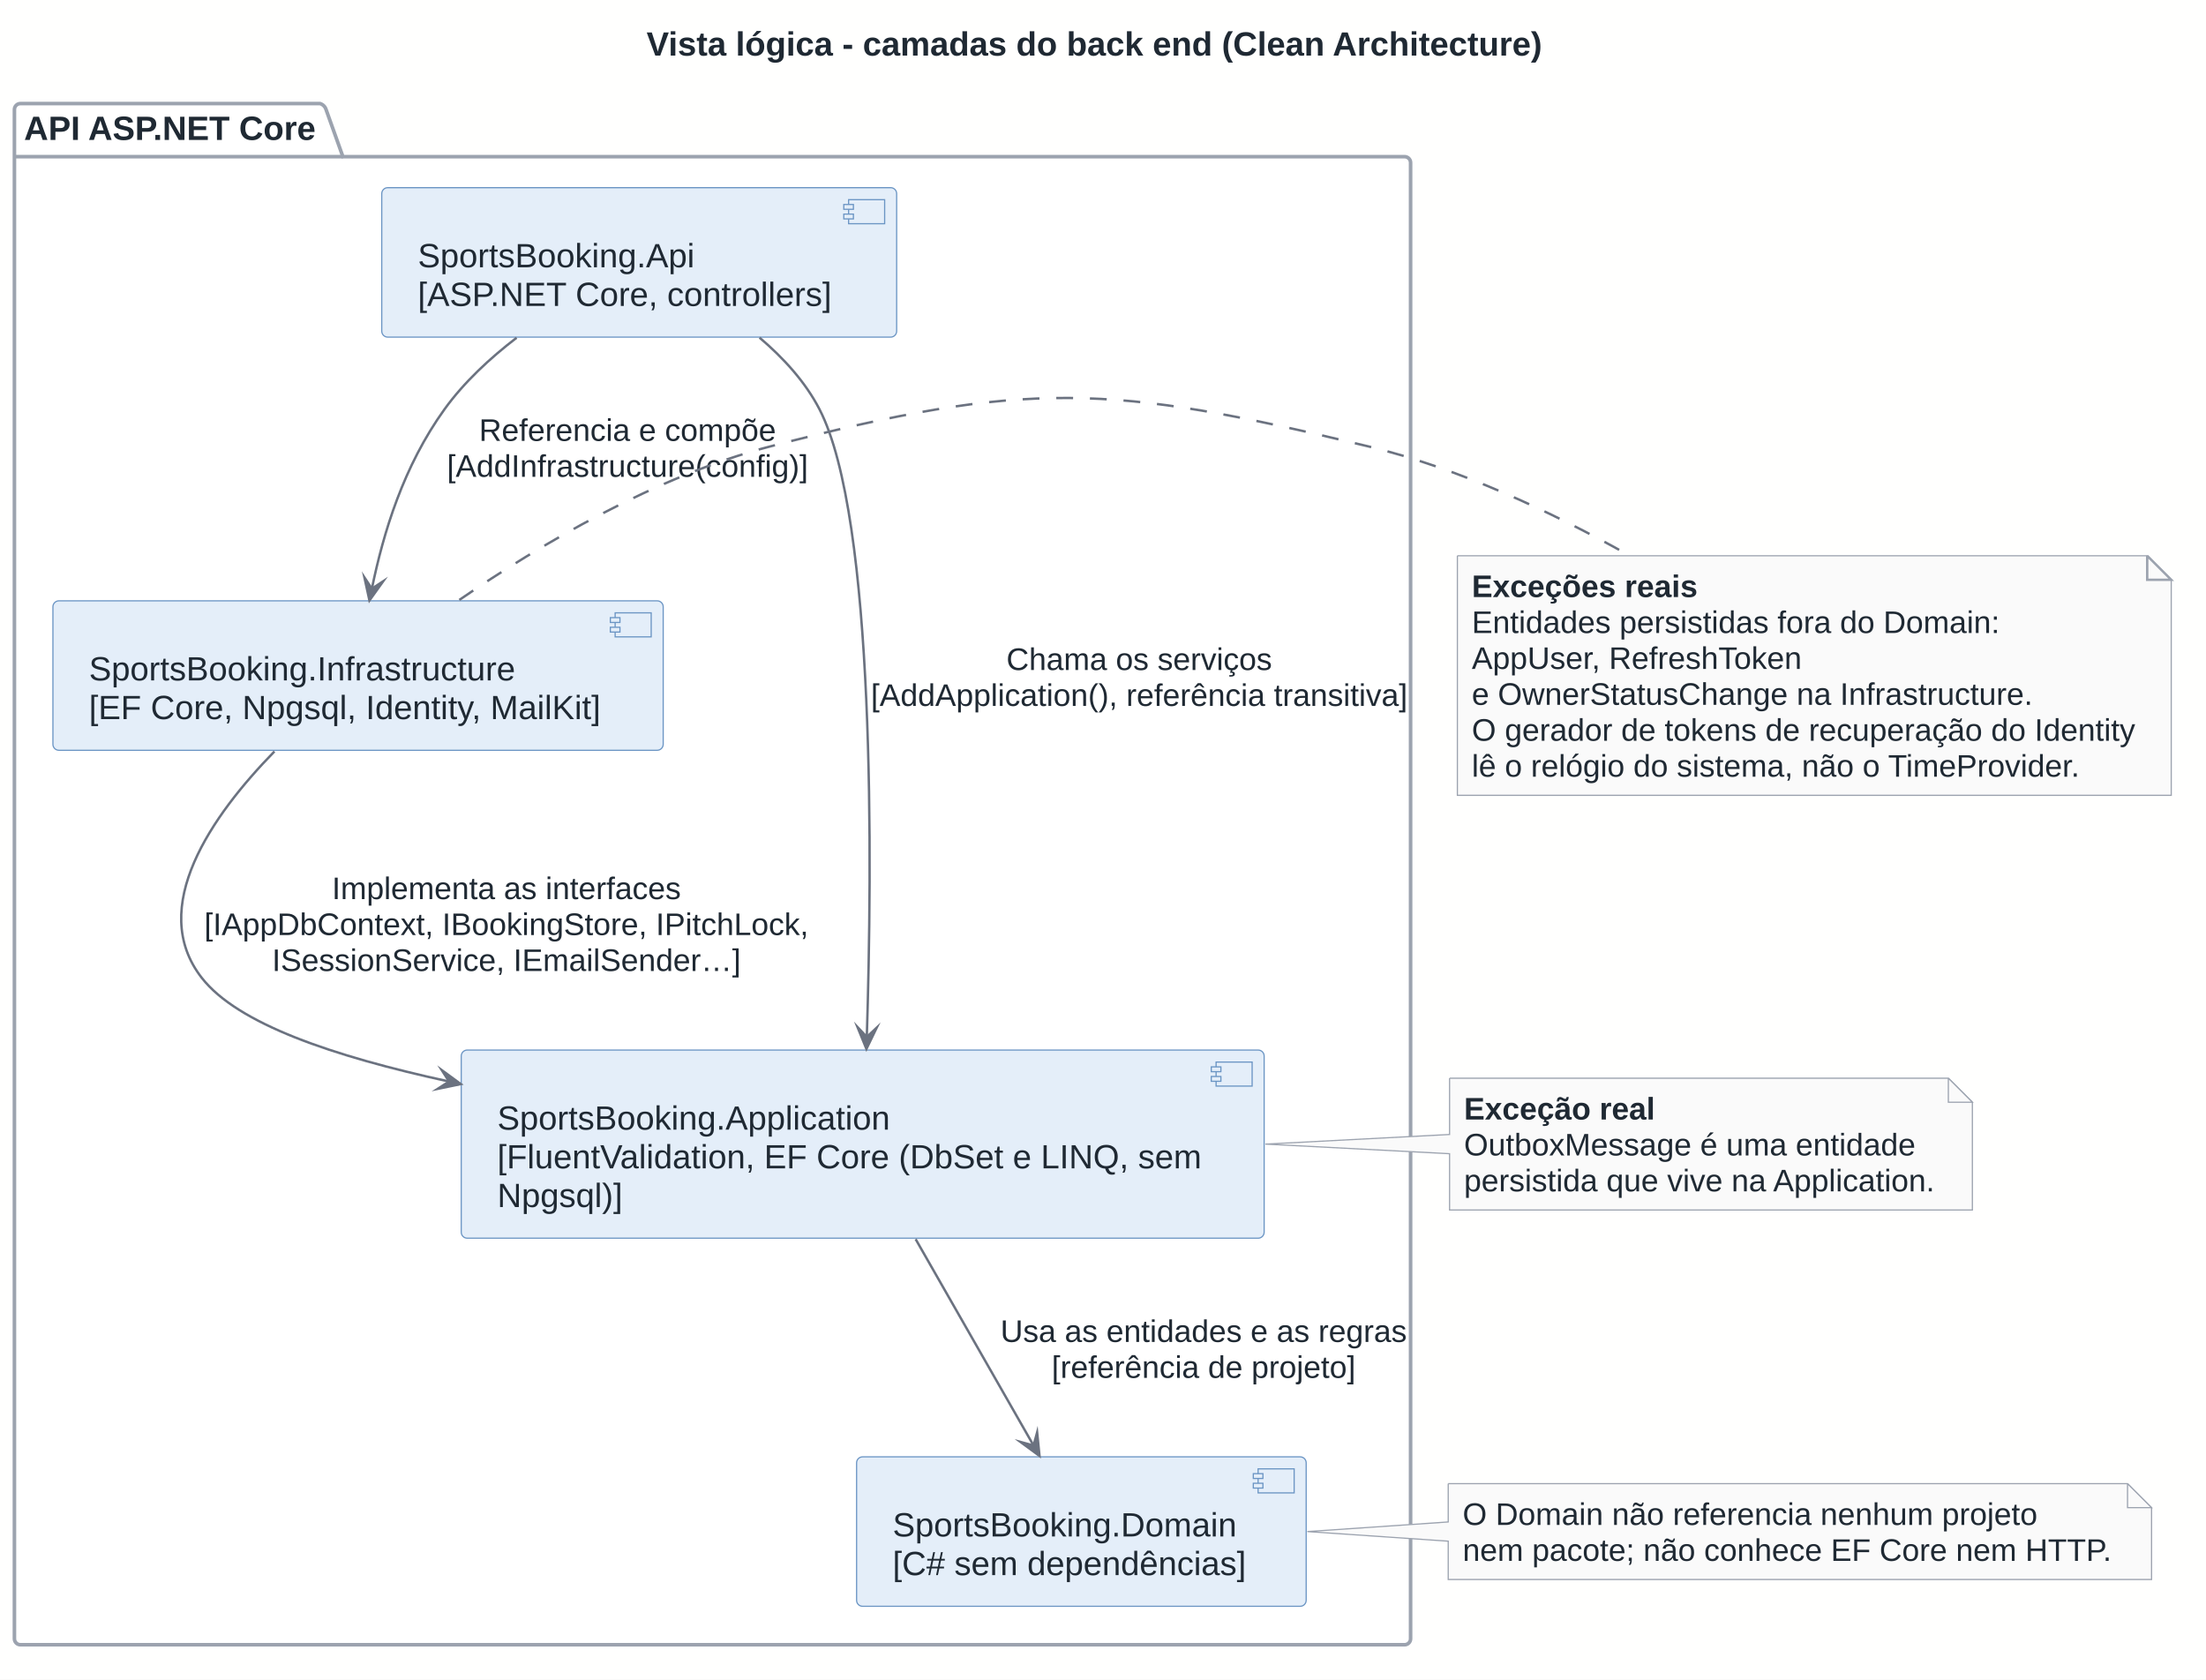
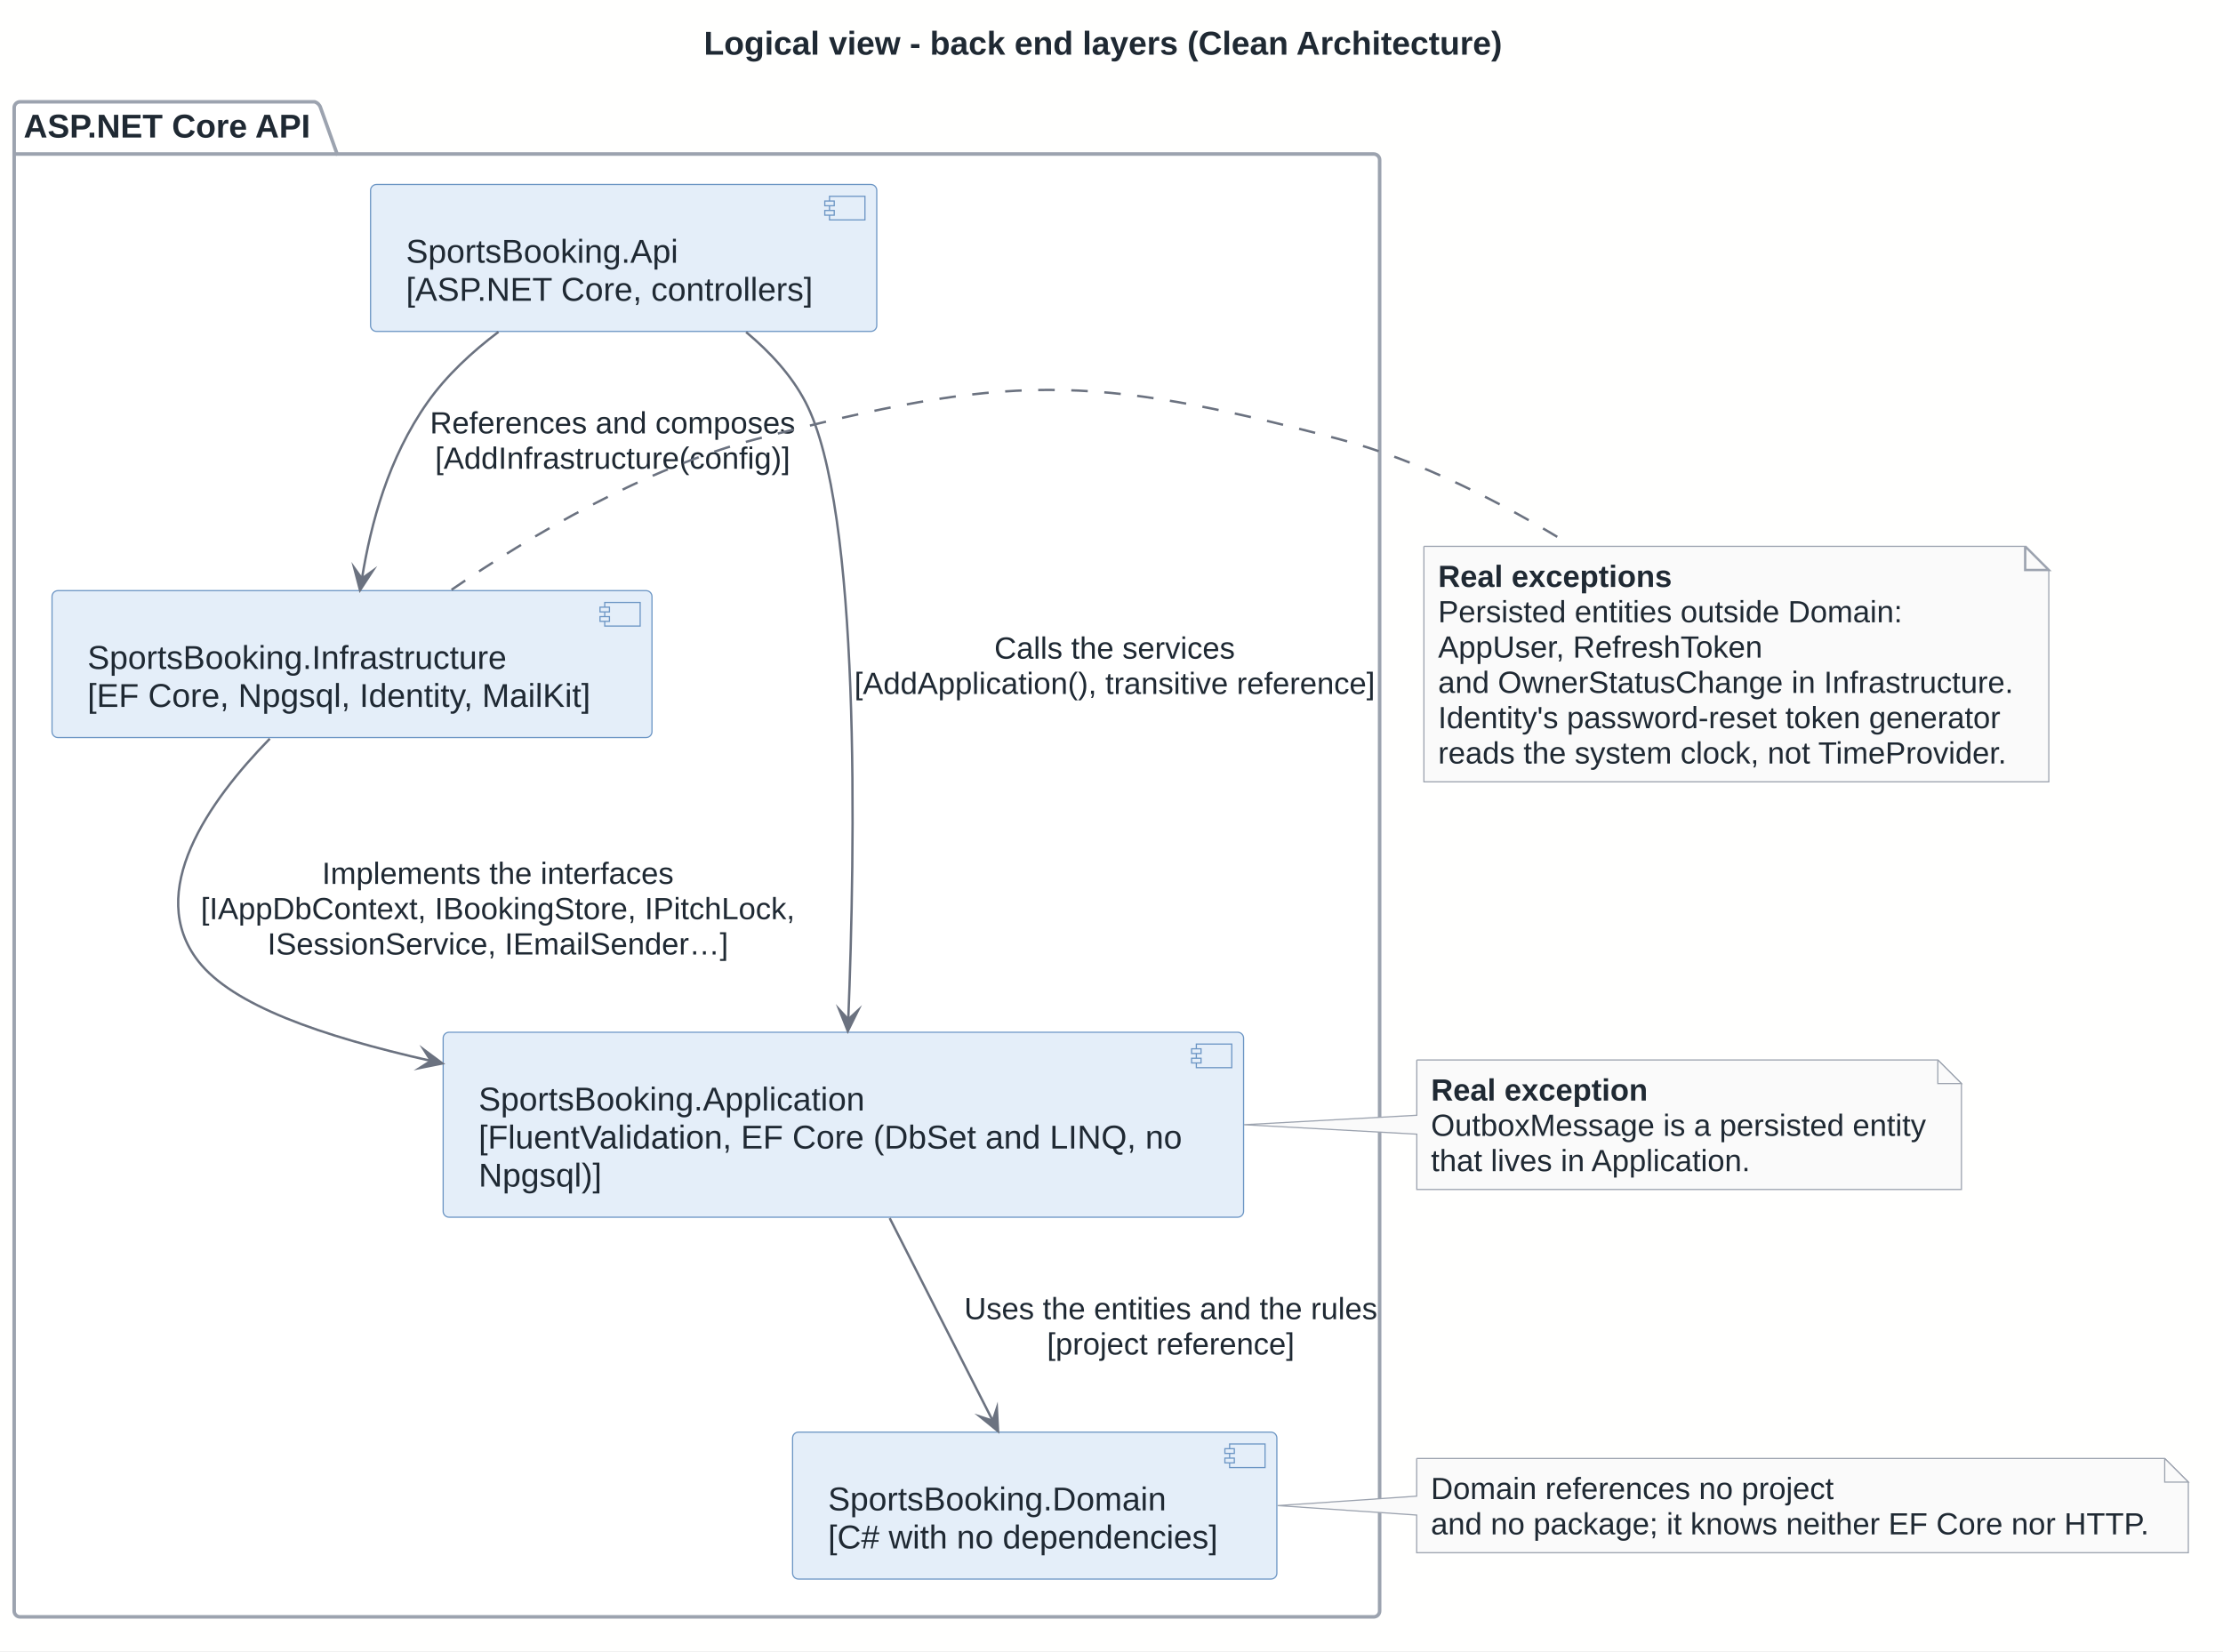
- <svg xmlns="http://www.w3.org/2000/svg" version="1.1" data-diagram-type="DESCRIPTION" style="width:918px;height:699px;background:#FFFFFE;" width="918px" height="699px" viewBox="0 0 918 699" zoomAndPan="magnify" preserveAspectRatio="none" contentStyleType="text/css">
+ <svg xmlns="http://www.w3.org/2000/svg" version="1.1" data-diagram-type="DESCRIPTION" style="width:941px;height:699px;background:#FFFFFE;" width="941px" height="699px" viewBox="0 0 941 699" zoomAndPan="magnify" preserveAspectRatio="none" contentStyleType="text/css">
  <defs />
  <g font-family="sans-serif" lengthAdjust="spacing">
-     <rect x="0" y="0" width="918" height="699" fill="#FFFFFE" style="stroke:none;" />
+     <rect x="0" y="0" width="941" height="699" fill="#FFFFFE" style="stroke:none;" />
    <g class="title" data-source-line="8">
-       <text x="269.044" y="23.132" fill="#1F2933" font-size="14" textLength="373.447" font-weight="700" font-family="Arial, Liberation Sans, Helvetica, sans-serif">Vista lógica - camadas do back end (Clean Architecture)</text>
+       <text x="297.939" y="23.132" fill="#1F2933" font-size="14" textLength="338.447" font-weight="700" font-family="Arial, Liberation Sans, Helvetica, sans-serif">Logical view - back end layers (Clean Architecture)</text>
    </g>
    <g class="cluster" data-qualified-name="C_API" id="ent0001" data-source-line="11">
-       <path d="M8.5,43.099 L133.189,43.099 A3.75,3.75 0 0 1 135.689,45.599 L142.689,65.197 L584.5,65.197 A2.5,2.5 0 0 1 587,67.697 L587,681.979 A2.5,2.5 0 0 1 584.5,684.479 L8.5,684.479 A2.5,2.5 0 0 1 6,681.979 L6,45.599 A2.5,2.5 0 0 1 8.5,43.099" style="stroke:#9CA3AF;stroke-width:1.5;" fill="#FFF" />
+       <path d="M8.5,43.099 L133.189,43.099 A3.75,3.75 0 0 1 135.689,45.599 L142.689,65.197 L581.5,65.197 A2.5,2.5 0 0 1 584,67.697 L584,681.979 A2.5,2.5 0 0 1 581.5,684.479 L8.5,684.479 A2.5,2.5 0 0 1 6,681.979 L6,45.599 A2.5,2.5 0 0 1 8.5,43.099" style="stroke:#9CA3AF;stroke-width:1.5;" fill="#FFF" />
      <line x1="6" y1="65.197" x2="142.689" y2="65.197" style="stroke:#9CA3AF;stroke-width:1.5;" />
-       <text x="10" y="58.23" fill="#1F2933" font-size="14" textLength="123.689" font-weight="700" font-family="Arial, Liberation Sans, Helvetica, sans-serif">API ASP.NET Core</text>
+       <text x="10" y="58.23" fill="#1F2933" font-size="14" textLength="123.689" font-weight="700" font-family="Arial, Liberation Sans, Helvetica, sans-serif">ASP.NET Core API</text>
    </g>
    <g class="entity" data-qualified-name="C_API.L_API" id="ent0002" data-source-line="12">
-       <rect x="158.86" y="78.099" width="214.275" height="62.197" fill="#E4EEF9" style="stroke:#6B95C4;stroke-width:0.5;" rx="2.5" ry="2.5" />
-       <rect x="353.135" y="83.099" width="15" height="10" fill="#E4EEF9" style="stroke:#6B95C4;stroke-width:0.5;" />
-       <rect x="351.135" y="85.099" width="4" height="2" fill="#E4EEF9" style="stroke:#6B95C4;stroke-width:0.5;" />
-       <rect x="351.135" y="89.099" width="4" height="2" fill="#E4EEF9" style="stroke:#6B95C4;stroke-width:0.5;" />
-       <text x="173.86" y="111.23" fill="#1F2933" font-size="14" textLength="115.179" font-family="Arial, Liberation Sans, Helvetica, sans-serif">SportsBooking.Api</text>
-       <text x="173.86" y="127.329" fill="#1F2933" font-size="14" textLength="174.275" font-family="Arial, Liberation Sans, Helvetica, sans-serif">[ASP.NET Core, controllers]</text>
+       <rect x="156.86" y="78.099" width="214.275" height="62.197" fill="#E4EEF9" style="stroke:#6B95C4;stroke-width:0.5;" rx="2.5" ry="2.5" />
+       <rect x="351.135" y="83.099" width="15" height="10" fill="#E4EEF9" style="stroke:#6B95C4;stroke-width:0.5;" />
+       <rect x="349.135" y="85.099" width="4" height="2" fill="#E4EEF9" style="stroke:#6B95C4;stroke-width:0.5;" />
+       <rect x="349.135" y="89.099" width="4" height="2" fill="#E4EEF9" style="stroke:#6B95C4;stroke-width:0.5;" />
+       <text x="171.86" y="111.23" fill="#1F2933" font-size="14" textLength="115.179" font-family="Arial, Liberation Sans, Helvetica, sans-serif">SportsBooking.Api</text>
+       <text x="171.86" y="127.329" fill="#1F2933" font-size="14" textLength="174.275" font-family="Arial, Liberation Sans, Helvetica, sans-serif">[ASP.NET Core, controllers]</text>
    </g>
    <g class="entity" data-qualified-name="C_API.L_INF" id="ent0003" data-source-line="13">
      <rect x="22.02" y="250.039" width="253.965" height="62.197" fill="#E4EEF9" style="stroke:#6B95C4;stroke-width:0.5;" rx="2.5" ry="2.5" />
      <rect x="255.985" y="255.039" width="15" height="10" fill="#E4EEF9" style="stroke:#6B95C4;stroke-width:0.5;" />
      <rect x="253.985" y="257.039" width="4" height="2" fill="#E4EEF9" style="stroke:#6B95C4;stroke-width:0.5;" />
      <rect x="253.985" y="261.039" width="4" height="2" fill="#E4EEF9" style="stroke:#6B95C4;stroke-width:0.5;" />
      <text x="37.02" y="283.17" fill="#1F2933" font-size="14" textLength="177.42" font-family="Arial, Liberation Sans, Helvetica, sans-serif">SportsBooking.Infrastructure</text>
      <text x="37.02" y="299.269" fill="#1F2933" font-size="14" textLength="213.965" font-family="Arial, Liberation Sans, Helvetica, sans-serif">[EF Core, Npgsql, Identity, MailKit]</text>
    </g>
    <g class="entity" data-qualified-name="C_API.L_APP" id="ent0004" data-source-line="14">
-       <rect x="191.94" y="436.989" width="334.123" height="78.296" fill="#E4EEF9" style="stroke:#6B95C4;stroke-width:0.5;" rx="2.5" ry="2.5" />
-       <rect x="506.063" y="441.989" width="15" height="10" fill="#E4EEF9" style="stroke:#6B95C4;stroke-width:0.5;" />
-       <rect x="504.063" y="443.989" width="4" height="2" fill="#E4EEF9" style="stroke:#6B95C4;stroke-width:0.5;" />
-       <rect x="504.063" y="447.989" width="4" height="2" fill="#E4EEF9" style="stroke:#6B95C4;stroke-width:0.5;" />
-       <text x="206.94" y="470.12" fill="#1F2933" font-size="14" textLength="163.434" font-family="Arial, Liberation Sans, Helvetica, sans-serif">SportsBooking.Application</text>
-       <text x="206.94" y="486.219" fill="#1F2933" font-size="14" textLength="294.123" font-family="Arial, Liberation Sans, Helvetica, sans-serif">[FluentValidation, EF Core (DbSet e LINQ, sem</text>
-       <text x="206.94" y="502.318" fill="#1F2933" font-size="14" textLength="52.131" font-family="Arial, Liberation Sans, Helvetica, sans-serif">Npgsql)]</text>
+       <rect x="187.59" y="436.989" width="338.819" height="78.296" fill="#E4EEF9" style="stroke:#6B95C4;stroke-width:0.5;" rx="2.5" ry="2.5" />
+       <rect x="506.409" y="441.989" width="15" height="10" fill="#E4EEF9" style="stroke:#6B95C4;stroke-width:0.5;" />
+       <rect x="504.409" y="443.989" width="4" height="2" fill="#E4EEF9" style="stroke:#6B95C4;stroke-width:0.5;" />
+       <rect x="504.409" y="447.989" width="4" height="2" fill="#E4EEF9" style="stroke:#6B95C4;stroke-width:0.5;" />
+       <text x="202.59" y="470.12" fill="#1F2933" font-size="14" textLength="163.434" font-family="Arial, Liberation Sans, Helvetica, sans-serif">SportsBooking.Application</text>
+       <text x="202.59" y="486.219" fill="#1F2933" font-size="14" textLength="298.819" font-family="Arial, Liberation Sans, Helvetica, sans-serif">[FluentValidation, EF Core (DbSet and LINQ, no</text>
+       <text x="202.59" y="502.318" fill="#1F2933" font-size="14" textLength="52.131" font-family="Arial, Liberation Sans, Helvetica, sans-serif">Npgsql)]</text>
    </g>
    <g class="entity" data-qualified-name="C_API.L_DOM" id="ent0005" data-source-line="15">
-       <rect x="356.46" y="606.279" width="187.089" height="62.197" fill="#E4EEF9" style="stroke:#6B95C4;stroke-width:0.5;" rx="2.5" ry="2.5" />
-       <rect x="523.549" y="611.279" width="15" height="10" fill="#E4EEF9" style="stroke:#6B95C4;stroke-width:0.5;" />
-       <rect x="521.549" y="613.279" width="4" height="2" fill="#E4EEF9" style="stroke:#6B95C4;stroke-width:0.5;" />
-       <rect x="521.549" y="617.279" width="4" height="2" fill="#E4EEF9" style="stroke:#6B95C4;stroke-width:0.5;" />
-       <text x="371.46" y="639.41" fill="#1F2933" font-size="14" textLength="143.186" font-family="Arial, Liberation Sans, Helvetica, sans-serif">SportsBooking.Domain</text>
-       <text x="371.46" y="655.509" fill="#1F2933" font-size="14" textLength="147.089" font-family="Arial, Liberation Sans, Helvetica, sans-serif">[C# sem dependências]</text>
+       <rect x="335.5" y="606.279" width="204.999" height="62.197" fill="#E4EEF9" style="stroke:#6B95C4;stroke-width:0.5;" rx="2.5" ry="2.5" />
+       <rect x="520.499" y="611.279" width="15" height="10" fill="#E4EEF9" style="stroke:#6B95C4;stroke-width:0.5;" />
+       <rect x="518.499" y="613.279" width="4" height="2" fill="#E4EEF9" style="stroke:#6B95C4;stroke-width:0.5;" />
+       <rect x="518.499" y="617.279" width="4" height="2" fill="#E4EEF9" style="stroke:#6B95C4;stroke-width:0.5;" />
+       <text x="350.5" y="639.41" fill="#1F2933" font-size="14" textLength="143.186" font-family="Arial, Liberation Sans, Helvetica, sans-serif">SportsBooking.Domain</text>
+       <text x="350.5" y="655.509" fill="#1F2933" font-size="14" textLength="164.999" font-family="Arial, Liberation Sans, Helvetica, sans-serif">[C# with no dependencies]</text>
    </g>
    <g class="entity" data-qualified-name="GMN10" id="ent0011" data-source-line="24">
-       <path d="M606.47,231.289 L606.47,330.981 L903.536,330.981 L903.536,241.289 L893.536,231.289 L606.47,231.289" style="stroke:#9CA3AF;stroke-width:0.5;" fill="#FAFAFA" />
-       <path d="M893.536,231.289 L893.536,241.289 L903.536,241.289 L893.536,231.289" style="stroke:#9CA3AF;stroke-width:1;" fill="#FAFAFA" />
-       <text x="612.47" y="248.482" fill="#1F2933" font-size="13" textLength="93.964" font-weight="700" font-family="Arial, Liberation Sans, Helvetica, sans-serif">Exceções reais</text>
-       <text x="612.47" y="263.431" fill="#1F2933" font-size="13" textLength="219.673" font-family="Arial, Liberation Sans, Helvetica, sans-serif">Entidades persistidas fora do Domain:</text>
-       <text x="612.47" y="278.38" fill="#1F2933" font-size="13" textLength="139.452" font-family="Arial, Liberation Sans, Helvetica, sans-serif">AppUser, RefreshToken</text>
-       <text x="612.47" y="293.329" fill="#1F2933" font-size="13" textLength="233.403" font-family="Arial, Liberation Sans, Helvetica, sans-serif">e OwnerStatusChange na Infrastructure.</text>
-       <text x="612.47" y="308.277" fill="#1F2933" font-size="13" textLength="276.066" font-family="Arial, Liberation Sans, Helvetica, sans-serif">O gerador de tokens de recuperação do Identity</text>
-       <text x="612.47" y="323.226" fill="#1F2933" font-size="13" textLength="254.344" font-family="Arial, Liberation Sans, Helvetica, sans-serif">lê o relógio do sistema, não o TimeProvider.</text>
+       <path d="M602.74,231.289 L602.74,330.981 L867.261,330.981 L867.261,241.289 L857.261,231.289 L602.74,231.289" style="stroke:#9CA3AF;stroke-width:0.5;" fill="#FAFAFA" />
+       <path d="M857.261,231.289 L857.261,241.289 L867.261,241.289 L857.261,231.289" style="stroke:#9CA3AF;stroke-width:1;" fill="#FAFAFA" />
+       <text x="608.74" y="248.482" fill="#1F2933" font-size="13" textLength="98.985" font-weight="700" font-family="Arial, Liberation Sans, Helvetica, sans-serif">Real exceptions</text>
+       <text x="608.74" y="263.431" fill="#1F2933" font-size="13" textLength="196.542" font-family="Arial, Liberation Sans, Helvetica, sans-serif">Persisted entities outside Domain:</text>
+       <text x="608.74" y="278.38" fill="#1F2933" font-size="13" textLength="139.452" font-family="Arial, Liberation Sans, Helvetica, sans-serif">AppUser, RefreshToken</text>
+       <text x="608.74" y="293.329" fill="#1F2933" font-size="13" textLength="243.521" font-family="Arial, Liberation Sans, Helvetica, sans-serif">and OwnerStatusChange in Infrastructure.</text>
+       <text x="608.74" y="308.277" fill="#1F2933" font-size="13" textLength="238.05" font-family="Arial, Liberation Sans, Helvetica, sans-serif">Identity's password-reset token generator</text>
+       <text x="608.74" y="323.226" fill="#1F2933" font-size="13" textLength="242.03" font-family="Arial, Liberation Sans, Helvetica, sans-serif">reads the system clock, not TimeProvider.</text>
    </g>
    <g class="entity" data-qualified-name="GMN13" id="ent0014" data-source-line="33">
-       <path d="M603.22,448.709 L603.22,472.129 L526.54,476.129 L603.22,480.129 L603.22,503.555 A0,0 0 0 0 603.22,503.555 L820.782,503.555 A0,0 0 0 0 820.782,503.555 L820.782,458.709 L810.782,448.709 L603.22,448.709 A0,0 0 0 0 603.22,448.709" style="stroke:#9CA3AF;stroke-width:0.5;" fill="#FAFAFA" />
-       <path d="M810.782,448.709 L810.782,458.709 L820.782,458.709 L810.782,448.709" style="stroke:#9CA3AF;stroke-width:0.5;" fill="#FAFAFA" />
-       <text x="609.22" y="465.902" fill="#1F2933" font-size="13" textLength="79.504" font-weight="700" font-family="Arial, Liberation Sans, Helvetica, sans-serif">Exceção real</text>
-       <text x="609.22" y="480.851" fill="#1F2933" font-size="13" textLength="187.897" font-family="Arial, Liberation Sans, Helvetica, sans-serif">OutboxMessage é uma entidade</text>
-       <text x="609.22" y="495.8" fill="#1F2933" font-size="13" textLength="196.562" font-family="Arial, Liberation Sans, Helvetica, sans-serif">persistida que vive na Application.</text>
+       <path d="M599.73,448.709 L599.73,472.129 L526.56,476.129 L599.73,480.129 L599.73,503.555 A0,0 0 0 0 599.73,503.555 L830.279,503.555 A0,0 0 0 0 830.279,503.555 L830.279,458.709 L820.279,448.709 L599.73,448.709 A0,0 0 0 0 599.73,448.709" style="stroke:#9CA3AF;stroke-width:0.5;" fill="#FAFAFA" />
+       <path d="M820.279,448.709 L820.279,458.709 L830.279,458.709 L820.279,448.709" style="stroke:#9CA3AF;stroke-width:0.5;" fill="#FAFAFA" />
+       <text x="605.73" y="465.902" fill="#1F2933" font-size="13" textLength="91.755" font-weight="700" font-family="Arial, Liberation Sans, Helvetica, sans-serif">Real exception</text>
+       <text x="605.73" y="480.851" fill="#1F2933" font-size="13" textLength="209.549" font-family="Arial, Liberation Sans, Helvetica, sans-serif">OutboxMessage is a persisted entity</text>
+       <text x="605.73" y="495.8" fill="#1F2933" font-size="13" textLength="135.853" font-family="Arial, Liberation Sans, Helvetica, sans-serif">that lives in Application.</text>
    </g>
    <g class="entity" data-qualified-name="GMN16" id="ent0017" data-source-line="39">
-       <path d="M602.66,617.429 L602.66,633.379 L544.02,637.379 L602.66,641.379 L602.66,657.326 A0,0 0 0 0 602.66,657.326 L895.346,657.326 A0,0 0 0 0 895.346,657.326 L895.346,627.429 L885.346,617.429 L602.66,617.429 A0,0 0 0 0 602.66,617.429" style="stroke:#9CA3AF;stroke-width:0.5;" fill="#FAFAFA" />
-       <path d="M885.346,617.429 L885.346,627.429 L895.346,627.429 L885.346,617.429" style="stroke:#9CA3AF;stroke-width:0.5;" fill="#FAFAFA" />
-       <text x="608.66" y="634.622" fill="#1F2933" font-size="13" textLength="239.192" font-family="Arial, Liberation Sans, Helvetica, sans-serif">O Domain não referencia nenhum projeto</text>
-       <text x="608.66" y="649.571" fill="#1F2933" font-size="13" textLength="271.686" font-family="Arial, Liberation Sans, Helvetica, sans-serif">nem pacote; não conhece EF Core nem HTTP.</text>
+       <path d="M599.68,617.429 L599.68,633.379 L540.83,637.379 L599.68,641.379 L599.68,657.326 A0,0 0 0 0 599.68,657.326 L926.326,657.326 A0,0 0 0 0 926.326,657.326 L926.326,627.429 L916.326,617.429 L599.68,617.429 A0,0 0 0 0 599.68,617.429" style="stroke:#9CA3AF;stroke-width:0.5;" fill="#FAFAFA" />
+       <path d="M916.326,617.429 L916.326,627.429 L926.326,627.429 L916.326,617.429" style="stroke:#9CA3AF;stroke-width:0.5;" fill="#FAFAFA" />
+       <text x="605.68" y="634.622" fill="#1F2933" font-size="13" textLength="170.53" font-family="Arial, Liberation Sans, Helvetica, sans-serif">Domain references no project</text>
+       <text x="605.68" y="649.571" fill="#1F2933" font-size="13" textLength="305.646" font-family="Arial, Liberation Sans, Helvetica, sans-serif">and no package; it knows neither EF Core nor HTTP.</text>
    </g>
    <g class="link" data-entity-1="ent0002" data-entity-2="ent0003" id="lnk6" data-source-line="18" data-link-type="dependency">
-       <path d="M214.98,140.559 C203.9,149.049 193.09,159.069 185,170.289 C167.87,194.059 159.579,221.552 154.749,244.992" style="stroke:#6B7280;stroke-width:1;" fill="none" id="L_API-to-L_INF" />
-       <polygon points="153.74,249.889,159.474,241.881,154.749,244.992,151.639,240.267,153.74,249.889" fill="#6B7280" style="stroke:#6B7280;stroke-width:1;stroke-linejoin:miter;stroke-miterlimit:10;" />
-       <text x="199.359" y="183.482" fill="#1F2933" font-size="13" textLength="123.57" font-family="Arial, Liberation Sans, Helvetica, sans-serif">Referencia e compõe</text>
-       <text x="186" y="198.431" fill="#1F2933" font-size="13" textLength="150.287" font-family="Arial, Liberation Sans, Helvetica, sans-serif">[AddInfrastructure(config)]</text>
+       <path d="M211.01,140.499 C199.82,148.939 188.99,158.949 181,170.289 C164.3,193.999 157.048,221.464 153.208,244.924" style="stroke:#6B7280;stroke-width:1;" fill="none" id="L_API-to-L_INF" />
+       <polygon points="152.4,249.859,157.801,241.623,153.208,244.924,149.906,240.331,152.4,249.859" fill="#6B7280" style="stroke:#6B7280;stroke-width:1;stroke-linejoin:miter;stroke-miterlimit:10;" />
+       <text x="182" y="183.482" fill="#1F2933" font-size="13" textLength="154.642" font-family="Arial, Liberation Sans, Helvetica, sans-serif">References and composes</text>
+       <text x="184.177" y="198.431" fill="#1F2933" font-size="13" textLength="150.287" font-family="Arial, Liberation Sans, Helvetica, sans-serif">[AddInfrastructure(config)]</text>
    </g>
    <g class="link" data-entity-1="ent0002" data-entity-2="ent0004" id="lnk7" data-source-line="19" data-link-type="dependency">
-       <path d="M316.07,140.509 C325.96,148.899 335.1,158.879 341,170.289 C364.43,215.619 362.958,360.151 360.708,431.541" style="stroke:#6B7280;stroke-width:1;" fill="none" id="L_API-to-L_APP" />
-       <polygon points="360.55,436.539,364.832,427.669,360.708,431.541,356.835,427.417,360.55,436.539" fill="#6B7280" style="stroke:#6B7280;stroke-width:1;stroke-linejoin:miter;stroke-miterlimit:10;" />
-       <text x="418.797" y="278.832" fill="#1F2933" font-size="13" textLength="110.538" font-family="Arial, Liberation Sans, Helvetica, sans-serif">Chama os serviços</text>
-       <text x="362.43" y="293.781" fill="#1F2933" font-size="13" textLength="223.272" font-family="Arial, Liberation Sans, Helvetica, sans-serif">[AddApplication(), referência transitiva]</text>
+       <path d="M315.84,140.599 C325.84,148.919 335.05,158.859 341,170.289 C364.57,215.529 361.94,360.103 359.08,431.523" style="stroke:#6B7280;stroke-width:1;" fill="none" id="L_API-to-L_APP" />
+       <polygon points="358.88,436.519,363.237,427.686,359.08,431.523,355.243,427.366,358.88,436.519" fill="#6B7280" style="stroke:#6B7280;stroke-width:1;stroke-linejoin:miter;stroke-miterlimit:10;" />
+       <text x="420.889" y="278.832" fill="#1F2933" font-size="13" textLength="101.867" font-family="Arial, Liberation Sans, Helvetica, sans-serif">Calls the services</text>
+       <text x="361.63" y="293.781" fill="#1F2933" font-size="13" textLength="220.384" font-family="Arial, Liberation Sans, Helvetica, sans-serif">[AddApplication(), transitive reference]</text>
    </g>
    <g class="link" data-entity-1="ent0003" data-entity-2="ent0004" id="lnk8" data-source-line="20" data-link-type="dependency">
-       <path d="M114.2,312.729 C88.32,339.209 61.11,377.729 84,406.989 C98.93,426.069 138.194,439.485 186.874,450.085" style="stroke:#6B7280;stroke-width:1;" fill="none" id="L_INF-to-L_APP" />
-       <polygon points="191.76,451.149,183.817,445.325,186.874,450.085,182.115,453.142,191.76,451.149" fill="#6B7280" style="stroke:#6B7280;stroke-width:1;stroke-linejoin:miter;stroke-miterlimit:10;" />
-       <text x="138.117" y="374.182" fill="#1F2933" font-size="13" textLength="145.234" font-family="Arial, Liberation Sans, Helvetica, sans-serif">Implementa as interfaces</text>
+       <path d="M114.21,312.719 C88.34,339.189 61.14,377.709 84,406.989 C98.43,425.469 135.552,438.572 182.412,449.102" style="stroke:#6B7280;stroke-width:1;" fill="none" id="L_INF-to-L_APP" />
+       <polygon points="187.29,450.199,179.386,444.323,182.412,449.102,177.632,452.128,187.29,450.199" fill="#6B7280" style="stroke:#6B7280;stroke-width:1;stroke-linejoin:miter;stroke-miterlimit:10;" />
+       <text x="136.311" y="374.182" fill="#1F2933" font-size="13" textLength="148.846" font-family="Arial, Liberation Sans, Helvetica, sans-serif">Implements the interfaces</text>
      <text x="85" y="389.131" fill="#1F2933" font-size="13" textLength="251.469" font-family="Arial, Liberation Sans, Helvetica, sans-serif">[IAppDbContext, IBookingStore, IPitchLock,</text>
      <text x="113.193" y="404.08" fill="#1F2933" font-size="13" textLength="195.083" font-family="Arial, Liberation Sans, Helvetica, sans-serif">ISessionService, IEmailSender…]</text>
    </g>
    <g class="link" data-entity-1="ent0004" data-entity-2="ent0005" id="lnk9" data-source-line="21" data-link-type="dependency">
-       <path d="M381.03,515.679 C396.86,543.389 415.44,575.897 430.1,601.557" style="stroke:#6B7280;stroke-width:1;" fill="none" id="L_APP-to-L_DOM" />
-       <polygon points="432.58,605.899,431.589,596.1,430.1,601.557,424.642,600.068,432.58,605.899" fill="#6B7280" style="stroke:#6B7280;stroke-width:1;stroke-linejoin:miter;stroke-miterlimit:10;" />
-       <text x="416.33" y="558.472" fill="#1F2933" font-size="13" textLength="169.095" font-family="Arial, Liberation Sans, Helvetica, sans-serif">Usa as entidades e as regras</text>
-       <text x="437.645" y="573.421" fill="#1F2933" font-size="13" textLength="126.464" font-family="Arial, Liberation Sans, Helvetica, sans-serif">[referência de projeto]</text>
+       <path d="M376.61,515.679 C390.7,543.389 407.173,575.782 420.223,601.442" style="stroke:#6B7280;stroke-width:1;" fill="none" id="L_APP-to-L_DOM" />
+       <polygon points="422.49,605.899,421.976,596.063,420.223,601.442,414.845,599.69,422.49,605.899" fill="#6B7280" style="stroke:#6B7280;stroke-width:1;stroke-linejoin:miter;stroke-miterlimit:10;" />
+       <text x="408.14" y="558.472" fill="#1F2933" font-size="13" textLength="174.878" font-family="Arial, Liberation Sans, Helvetica, sans-serif">Uses the entities and the rules</text>
+       <text x="443.192" y="573.421" fill="#1F2933" font-size="13" textLength="104.774" font-family="Arial, Liberation Sans, Helvetica, sans-serif">[project reference]</text>
    </g>
    <g class="link" data-entity-1="ent0003" data-entity-2="ent0011" id="lnk12" data-source-line="24" data-link-type="association">
-       <path d="M191.14,249.669 C224.35,226.929 272.85,198.149 320.5,185.789 C427.62,158.019 461.94,159.769 569.5,185.789 C606.98,194.859 645.38,212.889 677.45,230.849" style="stroke:#6B7280;stroke-width:1;stroke-dasharray:7,7;" fill="none" id="L_INF-GMN10" />
+       <path d="M191.14,249.669 C224.35,226.929 272.85,198.149 320.5,185.789 C426.33,158.349 460.77,157.949 566.5,185.789 C601.12,194.909 636.09,212.939 665.14,230.889" style="stroke:#6B7280;stroke-width:1;stroke-dasharray:7,7;" fill="none" id="L_INF-GMN10" />
    </g>
  </g>
</svg>
